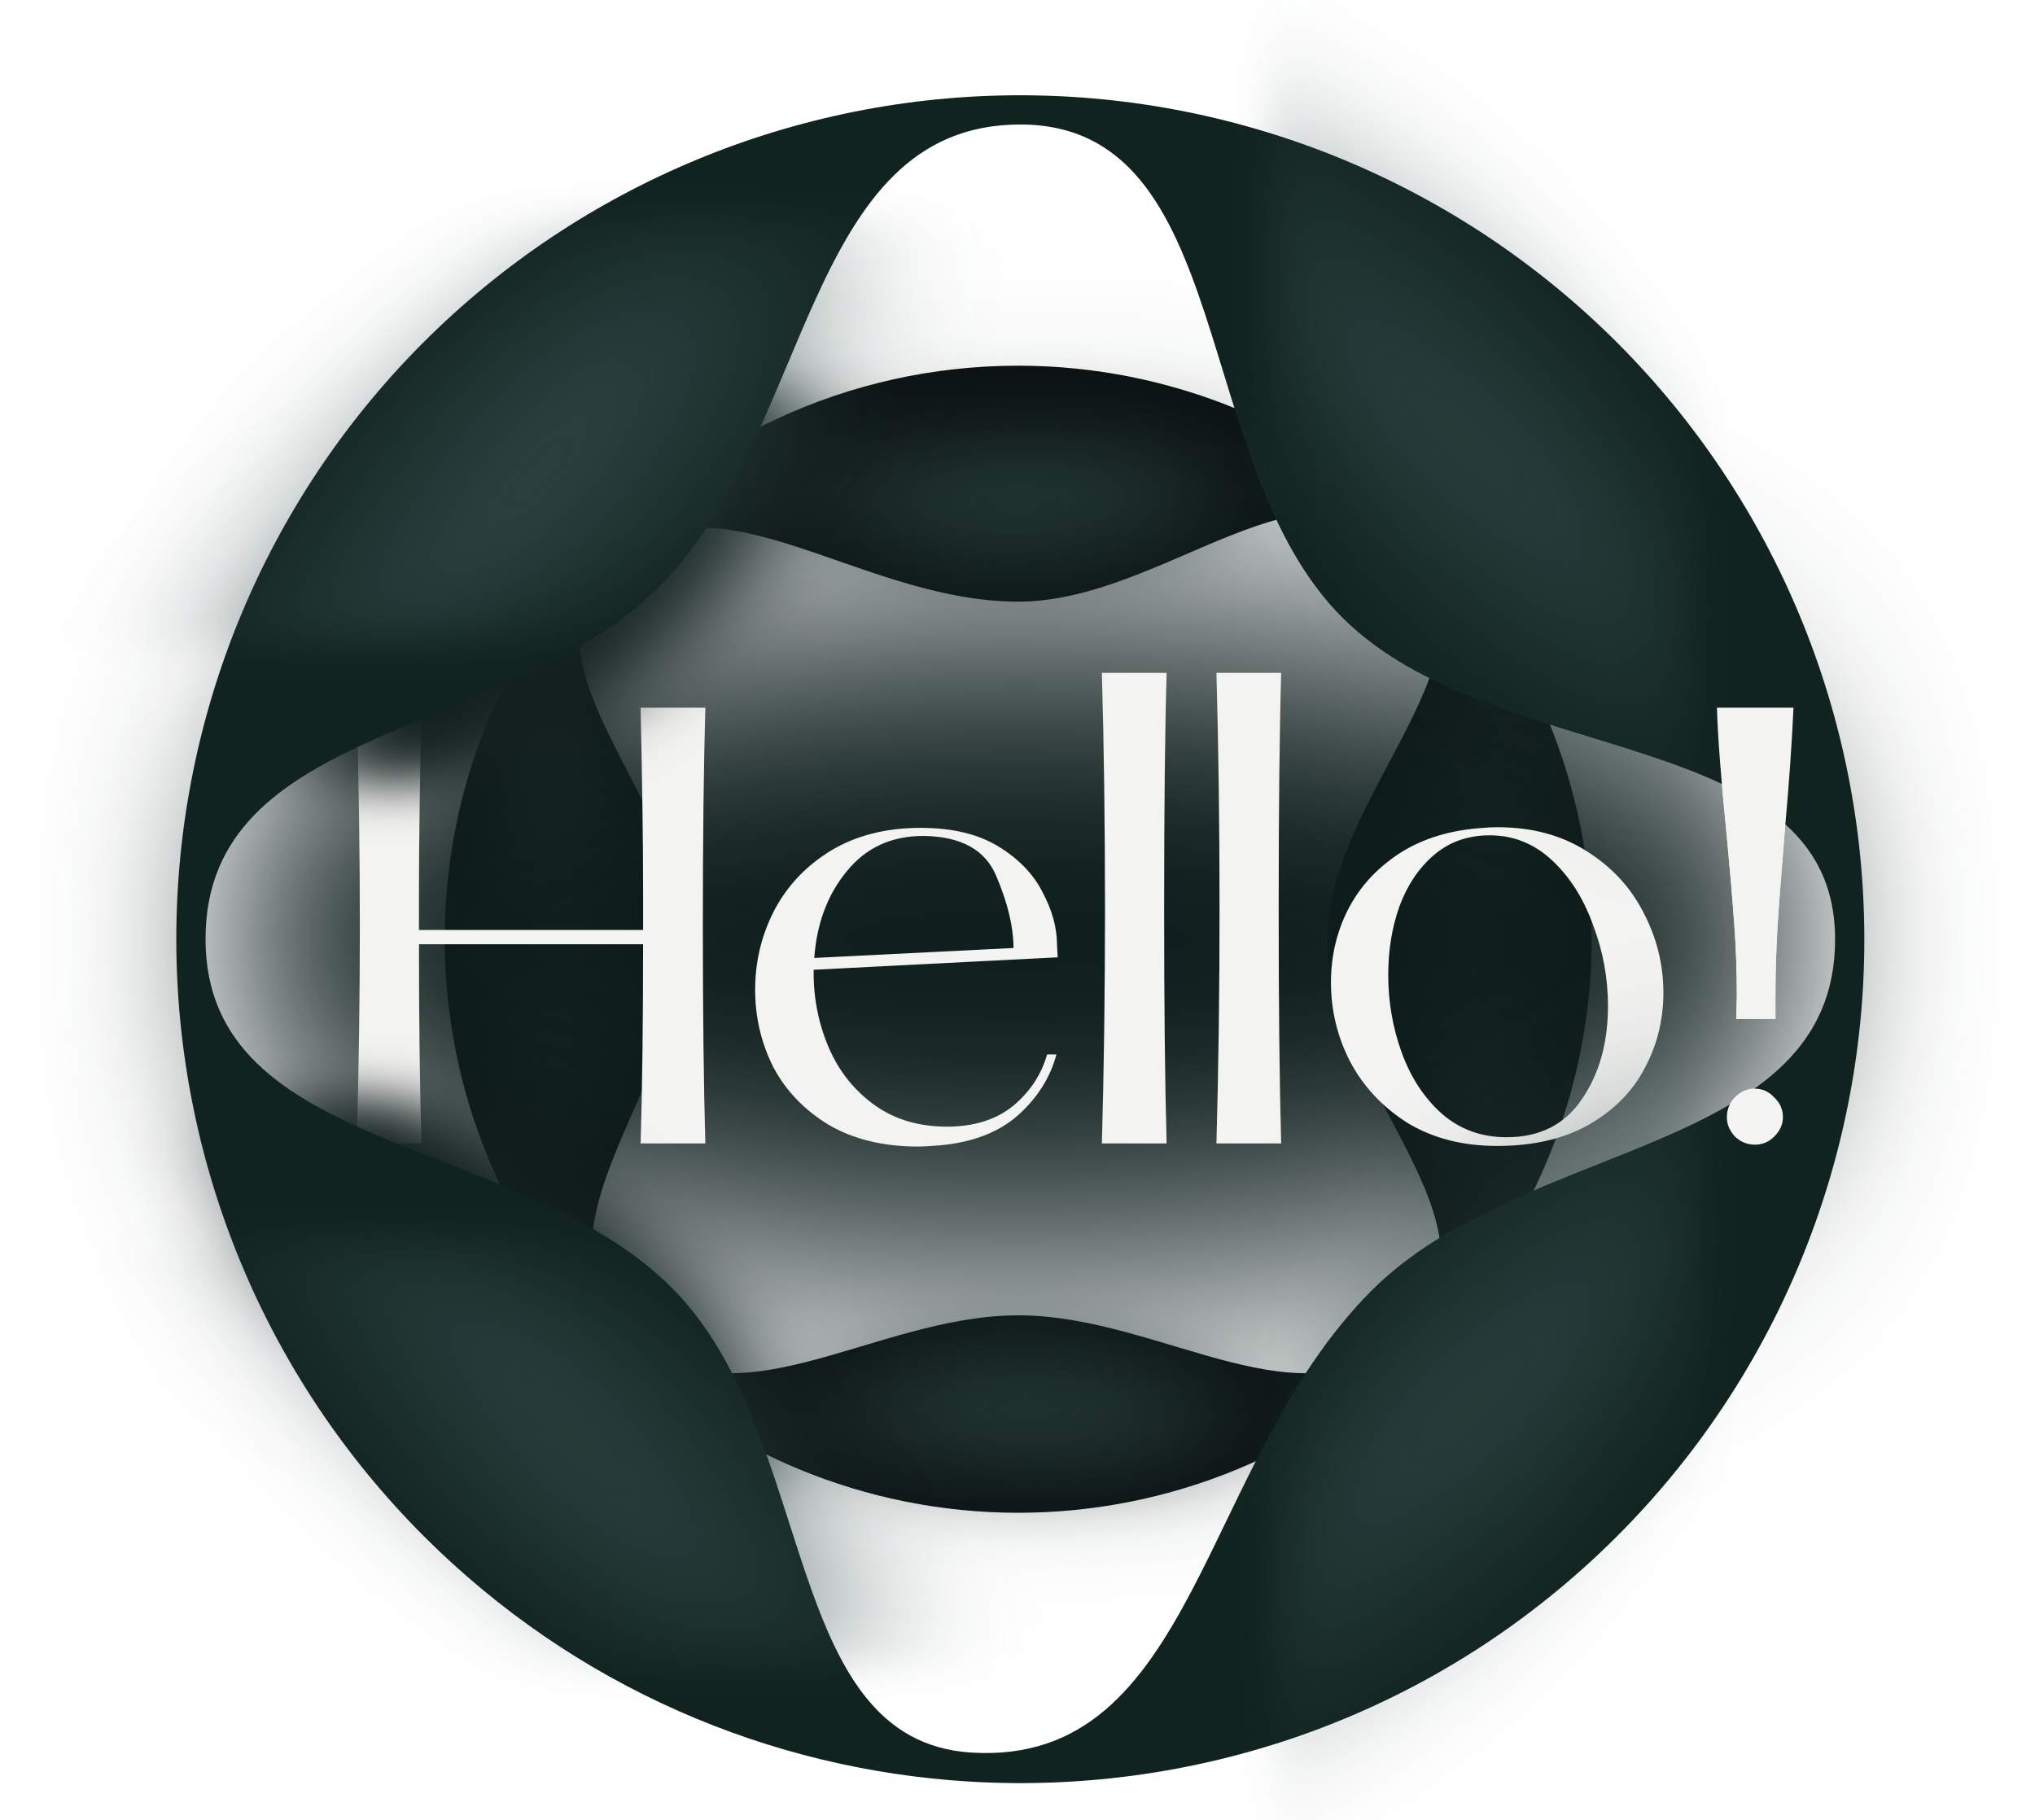
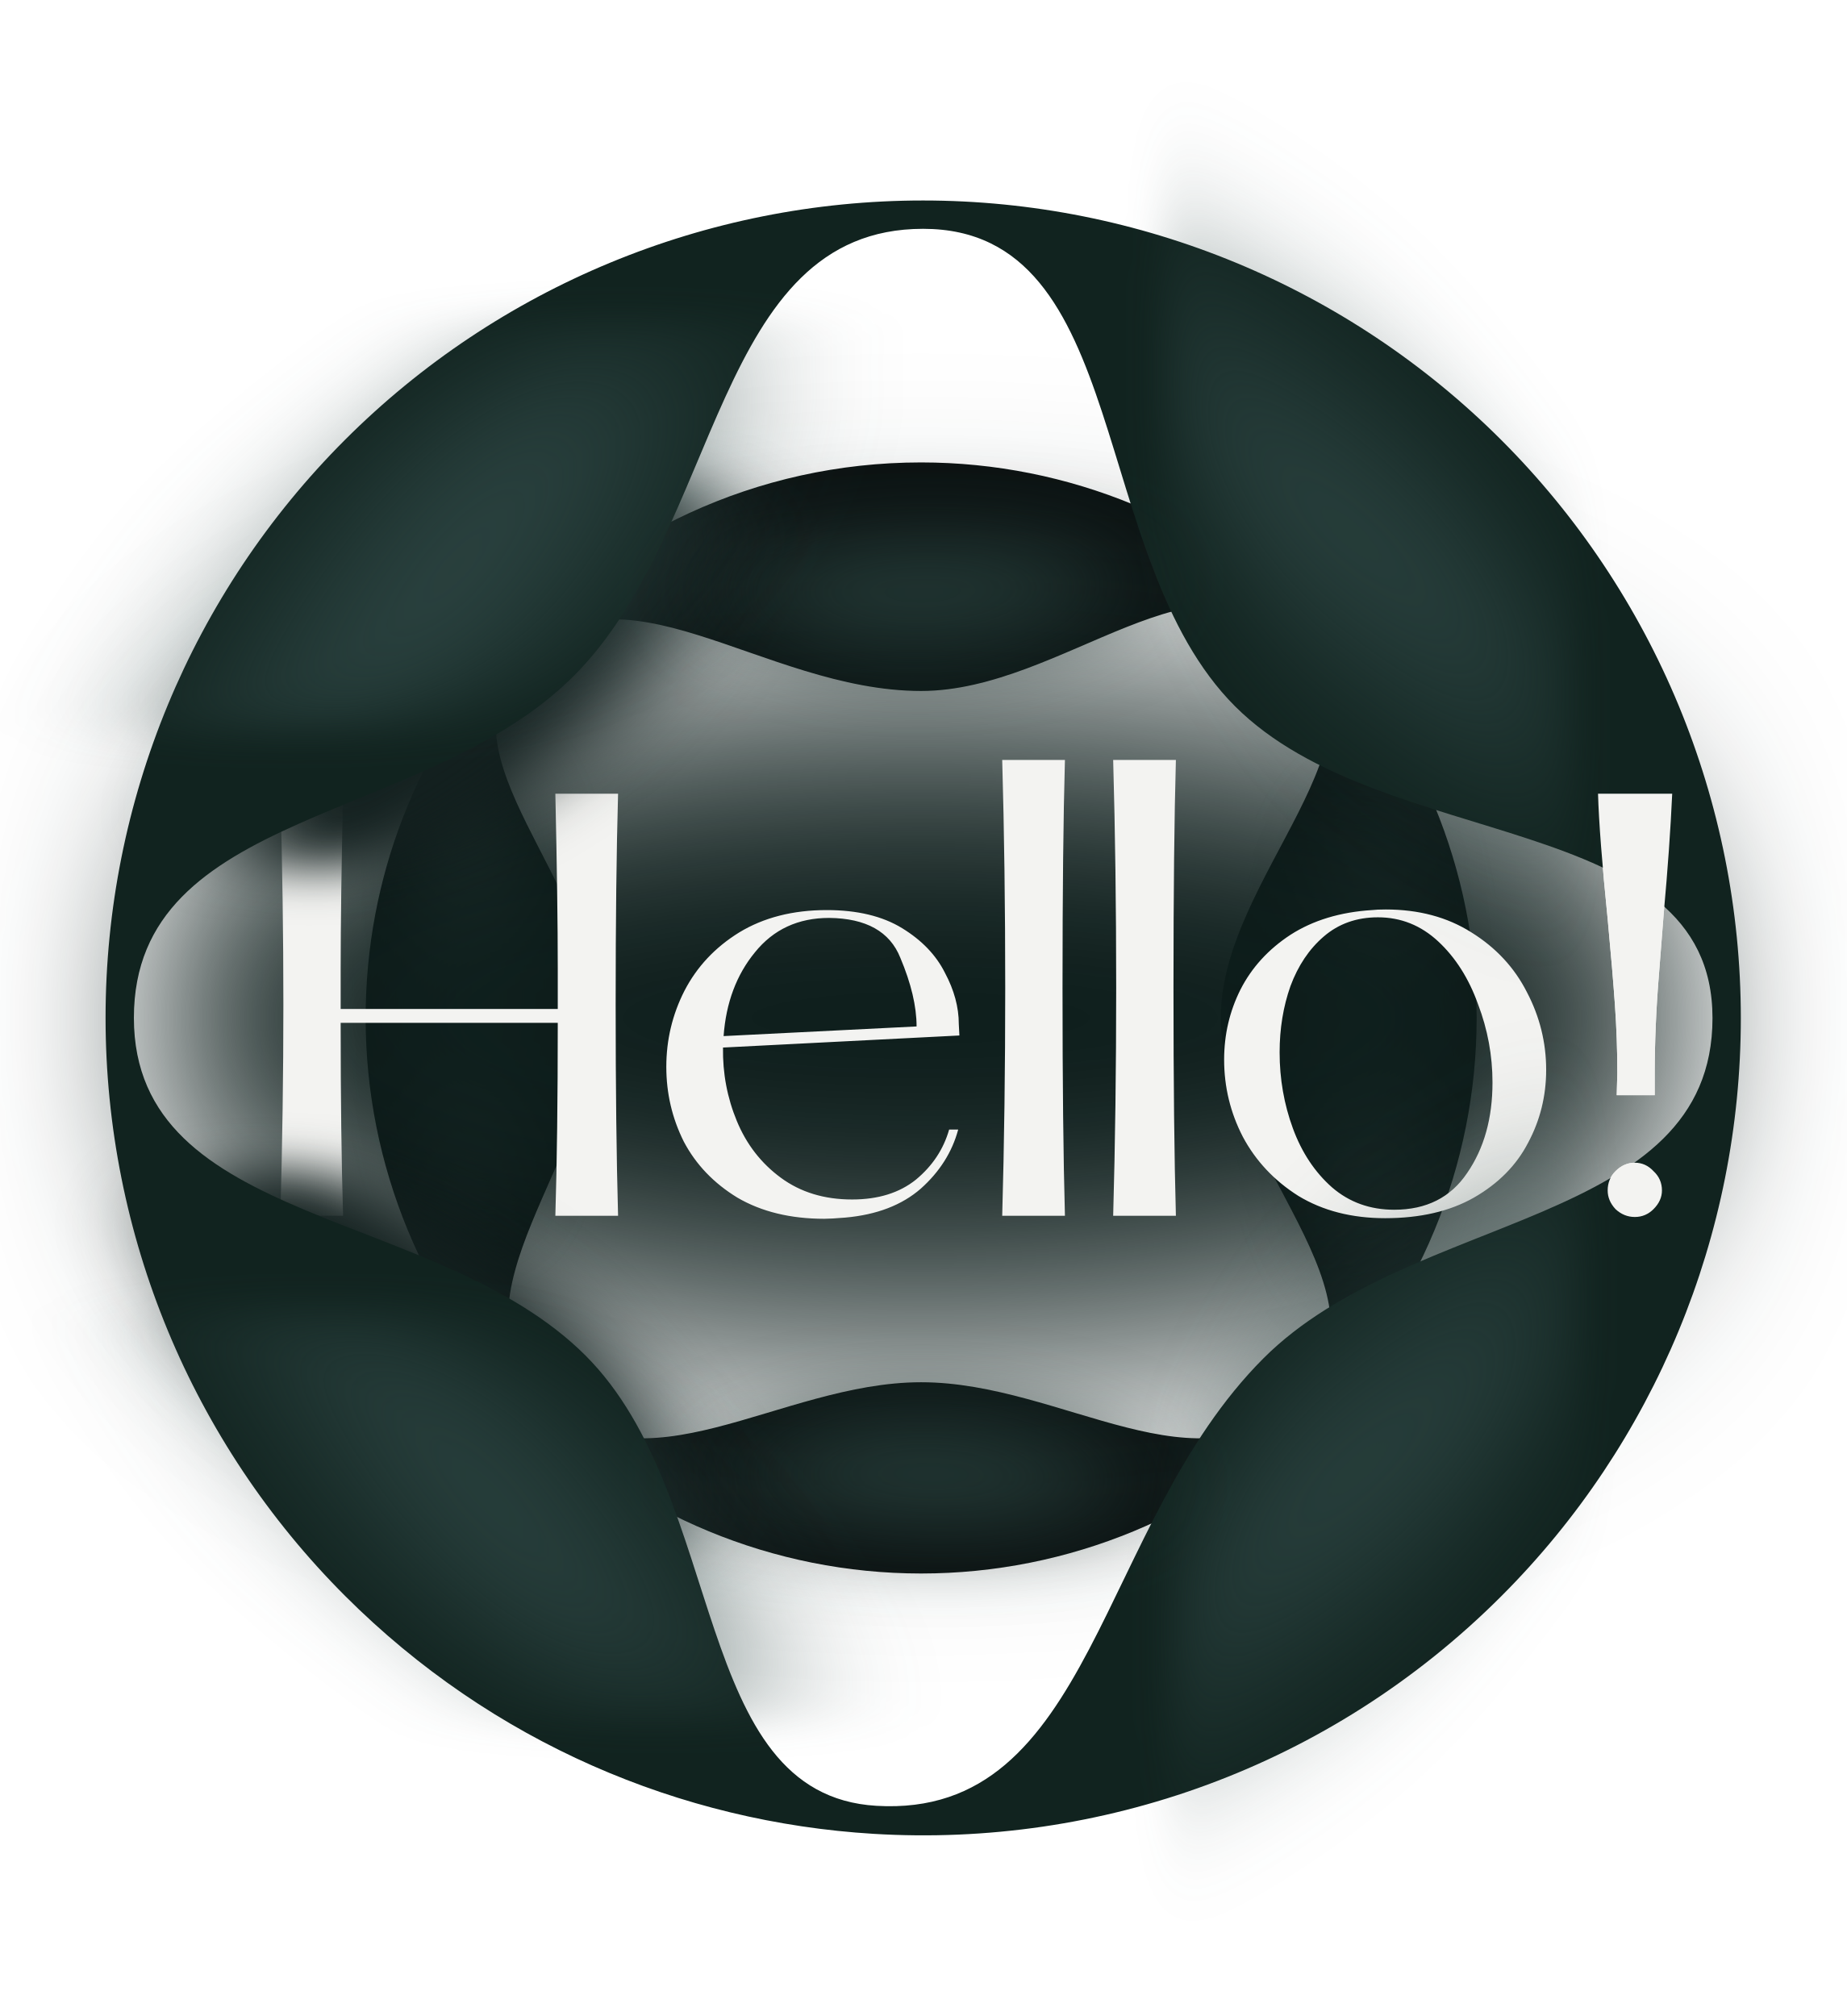
- <svg xmlns="http://www.w3.org/2000/svg" width="3228.289" height="2886.47" viewBox="0 0 854.152 763.712" version="1.1" id="svg1" xml:space="preserve">
+ <svg xmlns="http://www.w3.org/2000/svg" width="800" height="873.648" viewBox="0 0 800 873.648" version="1.1" id="svg1" xml:space="preserve">
  <defs id="defs1">
    <filter style="color-interpolation-filters:sRGB" id="filter6" x="-0.365" y="-0.923" width="1.731" height="2.846">
      <feGaussianBlur stdDeviation="27.422" id="feGaussianBlur6" />
    </filter>
    <filter style="color-interpolation-filters:sRGB" id="filter23" x="-0.123" y="-0.52" width="1.246" height="2.04">
      <feGaussianBlur stdDeviation="26.704" id="feGaussianBlur23" />
    </filter>
  </defs>
-   <g id="layer1" transform="translate(-613.6175,-1436.79)">
-     <path style="color:#000000;fill:#0b1111;fill-opacity:1;stroke-width:1.586;stroke-linecap:square;stroke-miterlimit:4.7;-inkscape-stroke:none" d="m 1040.693,1436.791 c -113.746,0 -215.913,49.796 -285.88,128.767 -59.706,67.389 -95.965,156.023 -95.965,253.088 0,101.272 40.232,198.402 111.84,270.012 71.608,71.61 168.737,111.844 270.006,111.844 101.269,0 198.398,-40.234 270.006,-111.844 71.608,-71.61 111.84,-168.74 111.84,-270.012 0,-101.272 -40.232,-198.404 -111.84,-270.014 -71.608,-71.61 -168.737,-111.842 -270.006,-111.842 z m 0,157.096 c 97.765,0 191.52,-105.031 260.65,-35.898 69.131,69.133 -54.698,162.89 -54.698,260.658 0,97.768 123.829,191.526 54.698,260.658 -69.131,69.133 -162.885,-10.267 -260.65,-10.267 -97.765,0 -191.52,79.4 -260.65,10.267 -69.131,-69.133 37.614,-162.89 37.614,-260.658 0,-93.939 -110.485,-179.644 -52.687,-244.725 67.512,-76.02 166.001,19.966 275.724,19.966 z" id="path4" transform="matrix(0.6303228,0,0,0.6304651,385.0118,684.4454)" />
-     <path style="mix-blend-mode:normal;fill:#415350;fill-opacity:1;stroke:none;stroke-width:0.335px;stroke-linecap:butt;stroke-linejoin:miter;stroke-opacity:1;filter:url(#filter6)" d="m 942.693,1524.847 c 2.894,0 44.278,31.833 98,23.151 53.722,-8.682 62.403,-22.738 69.845,-30.179 7.441,-7.441 14.056,-25.218 -19.43,-31.833 -33.486,-6.615 -64.492,-12.816 -107.487,-1.654 -42.995,11.162 -47.956,19.43 -47.129,26.458 0.827,7.028 6.201,14.056 6.201,14.056 z" id="path8" transform="matrix(0,-0.9291037,0.6700289,0,-163.7328,2772.362)" />
-     <path style="mix-blend-mode:normal;fill:#415350;fill-opacity:1;stroke:none;stroke-width:0.335px;stroke-linecap:butt;stroke-linejoin:miter;stroke-opacity:1;filter:url(#filter6)" d="m 942.693,1524.847 c 2.894,0 44.278,31.833 98,23.151 53.722,-8.682 62.403,-22.738 69.845,-30.179 7.441,-7.441 14.056,-25.218 -19.43,-31.833 -33.486,-6.615 -64.492,-12.816 -107.487,-1.654 -42.995,11.162 -47.956,19.43 -47.129,26.458 0.827,7.028 6.201,14.056 6.201,14.056 z" id="path7" transform="matrix(0,-0.9291037,-0.6700289,0,2245.119,2793.023)" />
-     <ellipse style="mix-blend-mode:normal;fill:#0d1d1b;fill-opacity:1;stroke-width:2.283;stroke-linecap:round;stroke-linejoin:round;stroke-miterlimit:4.7;filter:url(#filter23)" id="ellipse23" cx="1043.277" cy="1831.019" rx="260.678" ry="61.644" transform="matrix(1.314484,0,0,2.298438,-330.6779,-2377.465)" />
-     <path style="font-size:261.289px;line-height:1;font-family:BROLIMO;-inkscape-font-specification:BROLIMO;fill:#f3f3f1;stroke-width:0.265" d="m 909.67,1733.858 c -0.697,24.561 -1.045,55.045 -1.045,91.451 0,36.058 0.348,66.542 1.045,91.451 h -27.174 c 0.697,-22.819 1.045,-50.69 1.045,-83.612 h -94.064 c 0,32.922 0.348,60.793 1.045,83.612 h -27.174 c 0.871,-31.006 1.306,-61.49 1.306,-91.451 0,-30.135 -0.435,-60.619 -1.306,-91.451 h 27.174 c -0.697,31.355 -1.045,56.7 -1.045,76.035 v 17.245 h 94.064 v -17.245 c 0,-19.335 -0.348,-44.68 -1.045,-76.035 z m 101.38,175.847 c 11.322,0 20.555,-2.874 27.697,-8.623 7.142,-5.923 11.932,-13.152 14.371,-21.687 h 3.919 c -2.613,9.755 -8.013,18.29 -16.2,25.606 -8.187,7.142 -19.074,11.322 -32.661,12.542 -4.181,0.348 -7.229,0.522 -9.145,0.522 -14.632,0 -27.174,-3.048 -37.626,-9.145 -10.277,-6.271 -18.029,-14.371 -23.255,-24.3 -5.052,-10.103 -7.577,-20.903 -7.577,-32.4 0,-11.671 2.613,-22.645 7.839,-32.922 5.4,-10.451 13.326,-18.9 23.777,-25.345 10.626,-6.445 23.255,-9.668 37.887,-9.668 13.239,0 24.126,2.613 32.661,7.839 8.536,5.226 14.719,11.671 18.552,19.335 4.006,7.49 6.01,14.893 6.01,22.21 l 0.261,4.965 -102.425,5.226 c -0.174,11.148 1.829,21.774 6.01,31.877 4.181,10.103 10.539,18.29 19.074,24.561 8.535,6.271 18.813,9.406 30.832,9.406 z m -9.929,-122.022 c -13.413,0 -24.126,4.965 -32.139,14.893 -8.013,9.755 -12.542,21.861 -13.587,36.319 l 83.613,-4.181 c 0,-8.71 -2.352,-18.639 -7.055,-29.787 -4.529,-11.322 -14.806,-17.071 -30.832,-17.245 z m 102.164,-68.458 c -0.697,24.561 -1.045,57.484 -1.045,98.767 0,40.935 0.348,73.858 1.045,98.767 h -27.174 c 0.871,-31.006 1.306,-63.929 1.306,-98.767 0,-35.013 -0.435,-67.935 -1.306,-98.767 z m 48.077,0 c -0.697,24.561 -1.045,57.484 -1.045,98.767 0,40.935 0.348,73.858 1.045,98.767 h -27.174 c 0.871,-31.006 1.306,-63.929 1.306,-98.767 0,-35.013 -0.435,-67.935 -1.306,-98.767 z m 84.919,65.061 c 1.393,-0.174 3.397,-0.261 6.01,-0.261 14.284,0 26.651,3.31 37.103,9.929 10.626,6.619 18.639,15.242 24.038,25.868 5.574,10.626 8.361,21.861 8.361,33.706 0,11.322 -2.613,21.861 -7.839,31.616 -5.052,9.755 -12.89,17.681 -23.516,23.777 -10.451,5.923 -23.255,8.884 -38.41,8.884 -14.458,0 -27,-3.223 -37.626,-9.668 -10.451,-6.619 -18.464,-15.155 -24.039,-25.606 -5.4,-10.451 -8.1,-21.6 -8.1,-33.445 0,-10.8 2.352,-20.903 7.055,-30.309 4.877,-9.581 12.106,-17.506 21.687,-23.777 9.755,-6.271 21.513,-9.842 35.274,-10.713 z m 2.613,3.135 c -9.232,0 -17.071,2.787 -23.516,8.361 -6.271,5.4 -11.061,12.542 -14.371,21.426 -3.135,8.884 -4.703,18.464 -4.703,28.742 0,11.497 1.916,22.471 5.748,32.922 3.832,10.451 9.493,18.987 16.984,25.606 7.49,6.445 16.461,9.668 26.913,9.668 13.935,0 24.474,-5.313 31.616,-15.939 7.316,-10.626 10.974,-23.69 10.974,-39.193 0,-11.671 -2.09,-22.993 -6.271,-33.968 -4.006,-11.148 -9.755,-20.206 -17.245,-27.174 -7.49,-6.968 -16.2,-10.452 -26.129,-10.452 z m 103.47,77.08 0.261,-9.668 c 0,-9.929 -0.348,-19.771 -1.045,-29.526 -0.697,-9.929 -1.742,-22.297 -3.135,-37.103 -2.439,-24.039 -3.832,-42.155 -4.181,-54.348 h 32.139 c -0.697,15.329 -1.916,32.574 -3.658,51.735 -0.174,2.613 -0.871,11.497 -2.09,26.651 -1.219,14.981 -1.829,29.439 -1.829,43.374 v 8.884 z m 7.839,29.264 c 3.135,0 5.835,1.219 8.1,3.658 2.439,2.264 3.658,5.052 3.658,8.361 0,2.961 -1.219,5.661 -3.658,8.1 -2.264,2.264 -4.965,3.397 -8.1,3.397 -3.135,0 -5.923,-1.132 -8.361,-3.397 -2.264,-2.439 -3.397,-5.139 -3.397,-8.1 0,-3.31 1.132,-6.097 3.397,-8.361 2.439,-2.439 5.226,-3.658 8.361,-3.658 z" id="path22" aria-label="Hello!" />
-     <ellipse style="mix-blend-mode:normal;fill:#13201f;fill-opacity:1;stroke-width:6.271;stroke-linecap:round;stroke-linejoin:round;stroke-miterlimit:4.7;filter:url(#filter23)" id="ellipse24" cx="1043.277" cy="1831.019" rx="260.678" ry="61.644" transform="matrix(0.3787248,-0.2925863,0.5116011,0.6622182,-485.8001,775.1561)" />
-     <ellipse style="mix-blend-mode:normal;fill:#13201f;fill-opacity:1;stroke-width:6.271;stroke-linecap:round;stroke-linejoin:round;stroke-miterlimit:4.7;filter:url(#filter23)" id="path23" cx="1043.277" cy="1831.019" rx="260.678" ry="61.644" transform="matrix(-0.3785351,-0.2928317,-0.5120301,0.6618865,2158.627,1073.974)" />
-     <path style="color:#000000;fill:#11231f;fill-opacity:1;stroke-width:1.078;stroke-linecap:square;stroke-miterlimit:4.7;-inkscape-stroke:none" d="m 1040.693,1436.791 c -113.746,0 -215.913,49.796 -285.88,128.767 -59.706,67.389 -95.965,156.023 -95.965,253.088 0,101.272 40.232,198.402 111.84,270.012 71.608,71.61 168.737,111.844 270.006,111.844 101.269,0 198.398,-40.234 270.006,-111.844 71.608,-71.61 111.84,-168.74 111.84,-270.012 0,-101.272 -40.232,-198.404 -111.84,-270.014 -71.608,-71.61 -168.737,-111.842 -270.006,-111.842 z m 0,157.096 c 97.765,0 191.52,-105.031 260.65,-35.898 69.131,69.133 -54.698,162.89 -54.698,260.658 0,97.768 123.829,191.526 54.698,260.658 -69.131,69.133 -165.406,-32.321 -263.171,-32.321 -97.765,0 -188.999,101.454 -258.129,32.321 -69.131,-69.133 37.614,-162.89 37.614,-260.658 0,-93.939 -110.485,-179.644 -52.687,-244.725 67.512,-76.02 166.001,19.966 275.724,19.966 z" id="path11" transform="matrix(0.6559385,-0.6559385,-0.6560866,-0.6560866,1552.434,3706.859)" />
-     <path style="mix-blend-mode:normal;fill:#233835;fill-opacity:1;stroke:none;stroke-width:0.335px;stroke-linecap:butt;stroke-linejoin:miter;stroke-opacity:1;filter:url(#filter6)" d="m 942.693,1524.847 c 2.894,0 44.278,31.833 98,23.151 53.722,-8.682 62.403,-22.738 69.845,-30.179 7.441,-7.441 14.056,-25.218 -19.43,-31.833 -33.486,-6.615 -64.492,-12.816 -107.487,-1.654 -42.995,11.162 -47.956,19.43 -47.129,26.458 0.827,7.028 6.201,14.056 6.201,14.056 z" id="path5" transform="matrix(0.9288939,0,0,0.6701803,87.48371,632.0219)" />
-     <path style="mix-blend-mode:normal;fill:#2e4644;fill-opacity:1;stroke:none;stroke-width:0.228px;stroke-linecap:butt;stroke-linejoin:miter;stroke-opacity:1;filter:url(#filter6)" d="m 942.693,1524.847 c 2.894,0 44.278,31.833 98,23.151 53.722,-8.682 62.403,-22.738 69.845,-30.179 7.441,-7.441 14.056,-25.218 -19.43,-31.833 -33.486,-6.615 -64.492,-12.816 -107.487,-1.654 -42.995,11.162 -47.956,19.43 -47.129,26.458 0.827,7.028 6.201,14.056 6.201,14.056 z" id="path16" transform="matrix(0.9666433,-0.9666433,-0.6974158,-0.6974158,1297.368,4071.032)" />
-     <path style="mix-blend-mode:normal;fill:#233835;fill-opacity:1;stroke:none;stroke-width:0.335px;stroke-linecap:butt;stroke-linejoin:miter;stroke-opacity:1;filter:url(#filter6)" d="m 942.693,1524.847 c 2.894,0 44.278,31.833 98,23.151 53.722,-8.682 62.403,-22.738 69.845,-30.179 7.441,-7.441 14.056,-25.218 -19.43,-31.833 -33.486,-6.615 -64.492,-12.816 -107.487,-1.654 -42.995,11.162 -47.956,19.43 -47.129,26.458 0.827,7.028 6.201,14.056 6.201,14.056 z" id="path6" transform="matrix(0.9288939,0,0,-0.6701803,91.16867,3042.906)" />
-     <path style="mix-blend-mode:normal;fill:#2e4644;fill-opacity:1;stroke:none;stroke-width:0.228px;stroke-linecap:butt;stroke-linejoin:miter;stroke-opacity:1;filter:url(#filter6)" d="m 942.693,1524.847 c 2.894,0 43.155,48.628 96.877,39.946 53.722,-8.682 63.527,-39.533 70.968,-46.974 7.441,-7.441 14.056,-25.218 -19.43,-31.833 -33.486,-6.615 -64.492,-12.816 -107.487,-1.654 -42.995,11.162 -47.956,19.43 -47.129,26.458 0.827,7.028 6.201,14.056 6.201,14.056 z" id="path13" transform="matrix(0.9666433,-0.9666433,0.6974158,0.6974158,-1207.657,1558.337)" />
-     <path style="mix-blend-mode:normal;fill:#2e4644;fill-opacity:1;stroke:none;stroke-width:0.228px;stroke-linecap:butt;stroke-linejoin:miter;stroke-opacity:1;filter:url(#filter6)" d="m 942.693,1524.847 c 2.894,0 44.278,31.833 98,23.151 53.722,-8.682 62.403,-22.738 69.845,-30.179 7.441,-7.441 14.056,-25.218 -19.43,-31.833 -33.486,-6.615 -64.492,-12.816 -107.487,-1.654 -42.995,11.162 -47.956,19.43 -47.129,26.458 0.827,7.028 6.201,14.056 6.201,14.056 z" id="path14" transform="matrix(0.9668616,0.9668616,-0.6972583,0.6972583,1293.866,-423.1101)" />
-     <path style="mix-blend-mode:normal;fill:#2e4644;fill-opacity:1;stroke:none;stroke-width:0.228px;stroke-linecap:butt;stroke-linejoin:miter;stroke-opacity:1;filter:url(#filter6)" d="m 942.693,1524.847 c 2.894,0 44.278,31.833 98,23.151 53.722,-8.682 62.403,-22.738 69.845,-30.179 7.441,-7.441 14.056,-25.218 -19.43,-31.833 -33.486,-6.615 -64.492,-12.816 -107.487,-1.654 -42.995,11.162 -47.956,19.43 -47.129,26.458 0.827,7.028 6.201,14.056 6.201,14.056 z" id="path15" transform="matrix(0.9668616,0.9668616,0.6972583,-0.6972583,-1191.379,2105.136)" />
-     <path d="m 1342.365,1864.503 0.261,-9.668 c 0,-9.929 -0.348,-19.771 -1.045,-29.526 -0.697,-9.929 -1.742,-22.297 -3.135,-37.103 -2.439,-24.039 -3.832,-42.155 -4.181,-54.348 h 32.139 c -0.697,15.329 -1.916,32.574 -3.658,51.735 -0.174,2.613 -0.871,11.497 -2.09,26.651 -1.219,14.981 -1.829,29.439 -1.829,43.374 v 8.884 z m 7.839,29.264 c 3.135,0 5.835,1.219 8.1,3.658 2.439,2.264 3.658,5.052 3.658,8.361 0,2.961 -1.219,5.661 -3.658,8.1 -2.264,2.264 -4.965,3.397 -8.1,3.397 -3.135,0 -5.923,-1.132 -8.361,-3.397 -2.264,-2.439 -3.397,-5.139 -3.397,-8.1 0,-3.31 1.132,-6.097 3.397,-8.361 2.439,-2.439 5.226,-3.658 8.361,-3.658 z" style="font-size:261.289px;line-height:1;font-family:BROLIMO;-inkscape-font-specification:BROLIMO;fill:#f3f3f1;stroke-width:0.265" id="path1" />
+   <g id="layer1" transform="translate(-608.4025,-1389.897)">
+     <path style="color:#000000;fill:#0b1111;fill-opacity:1;stroke-width:1;stroke-linecap:square;stroke-miterlimit:4.7;-inkscape-stroke:none" d="m 1007.511,1590.292 c -71.696,0 -136.095,31.395 -180.197,81.183 -37.634,42.486 -60.489,98.367 -60.489,159.563 0,63.848 25.359,125.085 70.495,170.233 45.136,45.148 106.359,70.514 170.191,70.514 63.832,0 125.055,-25.366 170.191,-70.514 45.136,-45.148 70.495,-106.385 70.495,-170.233 0,-63.848 -25.359,-125.087 -70.495,-170.234 -45.136,-45.148 -106.359,-70.512 -170.191,-70.512 z m 0,99.043 c 61.624,0 120.719,-66.218 164.294,-22.633 43.575,43.586 -34.477,102.696 -34.477,164.336 0,61.639 78.052,120.75 34.477,164.336 -43.575,43.586 -102.67,-6.473 -164.294,-6.473 -61.624,0 -120.719,50.059 -164.294,6.473 -43.575,-43.586 23.709,-102.696 23.709,-164.336 0,-59.225 -69.641,-113.259 -33.21,-154.291 42.554,-47.928 104.634,12.588 173.795,12.588 z" id="path4" />
+     <path style="mix-blend-mode:normal;fill:#415350;fill-opacity:1;stroke:none;stroke-width:0.335px;stroke-linecap:butt;stroke-linejoin:miter;stroke-opacity:1;filter:url(#filter6)" d="m 942.693,1524.847 c 2.894,0 44.278,31.833 98,23.151 53.722,-8.682 62.403,-22.738 69.845,-30.179 7.441,-7.441 14.056,-25.218 -19.43,-31.833 -33.486,-6.615 -64.492,-12.816 -107.487,-1.654 -42.995,11.162 -47.956,19.43 -47.129,26.458 0.827,7.028 6.201,14.056 6.201,14.056 z" id="path8" transform="matrix(0,-0.9291037,0.6700289,0,-197.206,2772.362)" />
+     <path style="mix-blend-mode:normal;fill:#415350;fill-opacity:1;stroke:none;stroke-width:0.335px;stroke-linecap:butt;stroke-linejoin:miter;stroke-opacity:1;filter:url(#filter6)" d="m 942.693,1524.847 c 2.894,0 44.278,31.833 98,23.151 53.722,-8.682 62.403,-22.738 69.845,-30.179 7.441,-7.441 14.056,-25.218 -19.43,-31.833 -33.486,-6.615 -64.492,-12.816 -107.487,-1.654 -42.995,11.162 -47.956,19.43 -47.129,26.458 0.827,7.028 6.201,14.056 6.201,14.056 z" id="path7" transform="matrix(0,-0.9291037,-0.6700289,0,2211.646,2793.023)" />
+     <ellipse style="mix-blend-mode:normal;fill:#0d1d1b;fill-opacity:1;stroke-width:2.283;stroke-linecap:round;stroke-linejoin:round;stroke-miterlimit:4.7;filter:url(#filter23)" id="ellipse23" cx="1043.277" cy="1831.019" rx="260.678" ry="61.644" transform="matrix(1.314484,0,0,2.298438,-364.1511,-2377.465)" />
+     <path style="font-size:261.289px;line-height:1;font-family:BROLIMO;-inkscape-font-specification:BROLIMO;fill:#f3f3f1;stroke-width:0.265" d="m 876.197,1733.858 c -0.697,24.561 -1.045,55.045 -1.045,91.451 0,36.058 0.348,66.542 1.045,91.451 h -27.174 c 0.697,-22.819 1.045,-50.69 1.045,-83.612 H 756.004 c 0,32.922 0.348,60.793 1.045,83.612 H 729.875 c 0.871,-31.006 1.306,-61.49 1.306,-91.451 0,-30.135 -0.435,-60.619 -1.306,-91.451 h 27.174 c -0.697,31.355 -1.045,56.7 -1.045,76.035 v 17.245 h 94.064 v -17.245 c 0,-19.335 -0.348,-44.68 -1.045,-76.035 z m 101.38,175.847 c 11.322,0 20.555,-2.874 27.697,-8.623 7.142,-5.923 11.932,-13.152 14.371,-21.687 h 3.919 c -2.613,9.755 -8.013,18.29 -16.2,25.606 -8.187,7.142 -19.074,11.322 -32.661,12.542 -4.181,0.348 -7.229,0.522 -9.145,0.522 -14.632,0 -27.174,-3.048 -37.626,-9.145 -10.277,-6.271 -18.029,-14.371 -23.255,-24.3 -5.052,-10.103 -7.577,-20.903 -7.577,-32.4 0,-11.671 2.613,-22.645 7.839,-32.922 5.4,-10.451 13.326,-18.9 23.777,-25.345 10.626,-6.445 23.255,-9.668 37.887,-9.668 13.239,0 24.126,2.613 32.661,7.839 8.535,5.226 14.719,11.671 18.552,19.335 4.006,7.49 6.01,14.893 6.01,22.21 l 0.261,4.965 -102.425,5.226 c -0.174,11.148 1.829,21.774 6.01,31.877 4.181,10.103 10.539,18.29 19.074,24.561 8.535,6.271 18.813,9.406 30.832,9.406 z m -9.929,-122.022 c -13.413,0 -24.126,4.965 -32.139,14.893 -8.013,9.755 -12.542,21.861 -13.587,36.319 l 83.613,-4.181 c 0,-8.71 -2.352,-18.639 -7.055,-29.787 -4.529,-11.322 -14.806,-17.071 -30.832,-17.245 z M 1069.812,1719.226 c -0.697,24.561 -1.045,57.484 -1.045,98.767 0,40.935 0.348,73.858 1.045,98.767 h -27.174 c 0.871,-31.006 1.306,-63.929 1.306,-98.767 0,-35.013 -0.435,-67.935 -1.306,-98.767 z m 48.077,0 c -0.697,24.561 -1.045,57.484 -1.045,98.767 0,40.935 0.348,73.858 1.045,98.767 h -27.174 c 0.871,-31.006 1.306,-63.929 1.306,-98.767 0,-35.013 -0.435,-67.935 -1.306,-98.767 z m 84.919,65.061 c 1.393,-0.174 3.397,-0.261 6.01,-0.261 14.284,0 26.651,3.31 37.103,9.929 10.626,6.619 18.639,15.242 24.038,25.868 5.574,10.626 8.361,21.861 8.361,33.706 0,11.322 -2.613,21.861 -7.839,31.616 -5.052,9.755 -12.89,17.681 -23.516,23.777 -10.451,5.923 -23.255,8.884 -38.41,8.884 -14.458,0 -27,-3.223 -37.626,-9.668 -10.451,-6.619 -18.464,-15.155 -24.039,-25.606 -5.4,-10.451 -8.1,-21.6 -8.1,-33.445 0,-10.8 2.352,-20.903 7.055,-30.309 4.877,-9.581 12.106,-17.506 21.687,-23.777 9.755,-6.271 21.513,-9.842 35.274,-10.713 z m 2.613,3.135 c -9.232,0 -17.071,2.787 -23.516,8.361 -6.271,5.4 -11.061,12.542 -14.371,21.426 -3.135,8.884 -4.703,18.464 -4.703,28.742 0,11.497 1.916,22.471 5.748,32.922 3.832,10.451 9.493,18.987 16.984,25.606 7.49,6.445 16.461,9.668 26.913,9.668 13.935,0 24.474,-5.313 31.616,-15.939 7.316,-10.626 10.974,-23.69 10.974,-39.193 0,-11.671 -2.09,-22.993 -6.271,-33.968 -4.006,-11.148 -9.755,-20.206 -17.245,-27.174 -7.49,-6.968 -16.2,-10.452 -26.129,-10.452 z m 103.47,77.08 0.261,-9.668 c 0,-9.929 -0.348,-19.771 -1.045,-29.526 -0.697,-9.929 -1.742,-22.297 -3.135,-37.103 -2.439,-24.039 -3.832,-42.155 -4.181,-54.348 h 32.139 c -0.697,15.329 -1.916,32.574 -3.658,51.735 -0.174,2.613 -0.871,11.497 -2.09,26.651 -1.219,14.981 -1.829,29.439 -1.829,43.374 v 8.884 z m 7.839,29.264 c 3.135,0 5.835,1.219 8.1,3.658 2.439,2.264 3.658,5.052 3.658,8.361 0,2.961 -1.219,5.661 -3.658,8.1 -2.264,2.264 -4.965,3.397 -8.1,3.397 -3.135,0 -5.923,-1.132 -8.361,-3.397 -2.264,-2.439 -3.397,-5.139 -3.397,-8.1 0,-3.31 1.132,-6.097 3.397,-8.361 2.439,-2.439 5.226,-3.658 8.361,-3.658 z" id="path22" aria-label="Hello!" />
+     <ellipse style="mix-blend-mode:normal;fill:#13201f;fill-opacity:1;stroke-width:6.271;stroke-linecap:round;stroke-linejoin:round;stroke-miterlimit:4.7;filter:url(#filter23)" id="ellipse24" cx="1043.277" cy="1831.019" rx="260.678" ry="61.644" transform="matrix(0.3787248,-0.2925863,0.5116011,0.6622182,-519.2733,775.1561)" />
+     <ellipse style="mix-blend-mode:normal;fill:#13201f;fill-opacity:1;stroke-width:6.271;stroke-linecap:round;stroke-linejoin:round;stroke-miterlimit:4.7;filter:url(#filter23)" id="path23" cx="1043.277" cy="1831.019" rx="260.678" ry="61.644" transform="matrix(-0.3785351,-0.2928317,-0.5120301,0.6618865,2125.154,1073.974)" />
+     <path style="color:#000000;fill:#11231f;fill-opacity:1;stroke-width:1;stroke-linecap:square;stroke-miterlimit:4.7;-inkscape-stroke:none" d="m 1258.932,2081.569 c -74.61,74.61 -174.296,108.955 -272.002,103.038 -83.376,-5.05 -165.312,-39.417 -228.995,-103.101 -66.443,-66.443 -103.779,-156.558 -103.791,-250.511 -0.012,-93.953 37.302,-184.06 103.728,-250.487 66.426,-66.426 156.534,-103.74 250.486,-103.728 93.953,0.012 184.068,37.348 250.511,103.791 66.443,66.443 103.78,156.56 103.792,250.512 0.012,93.953 -37.303,184.059 -103.729,250.485 z m -103.068,-103.068 c 64.128,-64.128 194.535,-56.716 194.523,-147.418 -0.012,-90.702 -142.748,-70.991 -206.893,-135.136 -64.144,-64.144 -44.434,-206.881 -135.136,-206.893 -90.702,-0.012 -87.291,129.702 -151.419,193.83 -64.128,64.128 -190.534,57.409 -190.522,148.112 0.011,90.702 131.542,82.198 195.687,146.342 61.632,61.632 45.39,190.333 126.002,195.12 94.159,5.592 95.787,-121.986 167.759,-193.957 z" id="path11" />
+     <path style="mix-blend-mode:normal;fill:#233835;fill-opacity:1;stroke:none;stroke-width:0.335px;stroke-linecap:butt;stroke-linejoin:miter;stroke-opacity:1;filter:url(#filter6)" d="m 942.693,1524.847 c 2.894,0 44.278,31.833 98,23.151 53.722,-8.682 62.403,-22.738 69.845,-30.179 7.441,-7.441 14.056,-25.218 -19.43,-31.833 -33.486,-6.615 -64.492,-12.816 -107.487,-1.654 -42.995,11.162 -47.956,19.43 -47.129,26.458 0.827,7.028 6.201,14.056 6.201,14.056 z" id="path5" transform="matrix(0.9288939,0,0,0.6701803,54.01053,632.0219)" />
+     <path style="mix-blend-mode:normal;fill:#2e4644;fill-opacity:1;stroke:none;stroke-width:0.228px;stroke-linecap:butt;stroke-linejoin:miter;stroke-opacity:1;filter:url(#filter6)" d="m 942.693,1524.847 c 2.894,0 44.278,31.833 98,23.151 53.722,-8.682 62.403,-22.738 69.845,-30.179 7.441,-7.441 14.056,-25.218 -19.43,-31.833 -33.486,-6.615 -64.492,-12.816 -107.487,-1.654 -42.995,11.162 -47.956,19.43 -47.129,26.458 0.827,7.028 6.201,14.056 6.201,14.056 z" id="path16" transform="matrix(0.9666433,-0.9666433,-0.6974158,-0.6974158,1263.895,4071.032)" />
+     <path style="mix-blend-mode:normal;fill:#233835;fill-opacity:1;stroke:none;stroke-width:0.335px;stroke-linecap:butt;stroke-linejoin:miter;stroke-opacity:1;filter:url(#filter6)" d="m 942.693,1524.847 c 2.894,0 44.278,31.833 98,23.151 53.722,-8.682 62.403,-22.738 69.845,-30.179 7.441,-7.441 14.056,-25.218 -19.43,-31.833 -33.486,-6.615 -64.492,-12.816 -107.487,-1.654 -42.995,11.162 -47.956,19.43 -47.129,26.458 0.827,7.028 6.201,14.056 6.201,14.056 z" id="path6" transform="matrix(0.9288939,0,0,-0.6701803,57.69548,3042.906)" />
+     <path style="mix-blend-mode:normal;fill:#2e4644;fill-opacity:1;stroke:none;stroke-width:0.228px;stroke-linecap:butt;stroke-linejoin:miter;stroke-opacity:1;filter:url(#filter6)" d="m 942.693,1524.847 c 2.894,0 43.155,48.628 96.877,39.946 53.722,-8.682 63.527,-39.533 70.968,-46.974 7.441,-7.441 14.056,-25.218 -19.43,-31.833 -33.486,-6.615 -64.492,-12.816 -107.487,-1.654 -42.995,11.162 -47.956,19.43 -47.129,26.458 0.827,7.028 6.201,14.056 6.201,14.056 z" id="path13" transform="matrix(0.9666433,-0.9666433,0.6974158,0.6974158,-1241.13,1558.337)" />
+     <path style="mix-blend-mode:normal;fill:#2e4644;fill-opacity:1;stroke:none;stroke-width:0.228px;stroke-linecap:butt;stroke-linejoin:miter;stroke-opacity:1;filter:url(#filter6)" d="m 942.693,1524.847 c 2.894,0 44.278,31.833 98,23.151 53.722,-8.682 62.403,-22.738 69.845,-30.179 7.441,-7.441 14.056,-25.218 -19.43,-31.833 -33.486,-6.615 -64.492,-12.816 -107.487,-1.654 -42.995,11.162 -47.956,19.43 -47.129,26.458 0.827,7.028 6.201,14.056 6.201,14.056 z" id="path14" transform="matrix(0.9668616,0.9668616,-0.6972583,0.6972583,1260.393,-423.1101)" />
+     <path style="mix-blend-mode:normal;fill:#2e4644;fill-opacity:1;stroke:none;stroke-width:0.228px;stroke-linecap:butt;stroke-linejoin:miter;stroke-opacity:1;filter:url(#filter6)" d="m 942.693,1524.847 c 2.894,0 44.278,31.833 98,23.151 53.722,-8.682 62.403,-22.738 69.845,-30.179 7.441,-7.441 14.056,-25.218 -19.43,-31.833 -33.486,-6.615 -64.492,-12.816 -107.487,-1.654 -42.995,11.162 -47.956,19.43 -47.129,26.458 0.827,7.028 6.201,14.056 6.201,14.056 z" id="path15" transform="matrix(0.9668616,0.9668616,0.6972583,-0.6972583,-1224.852,2105.136)" />
+     <path d="m 1308.891,1864.503 0.261,-9.668 c 0,-9.929 -0.348,-19.771 -1.045,-29.526 -0.697,-9.929 -1.742,-22.297 -3.135,-37.103 -2.439,-24.039 -3.832,-42.155 -4.181,-54.348 h 32.139 c -0.697,15.329 -1.916,32.574 -3.658,51.735 -0.174,2.613 -0.871,11.497 -2.09,26.651 -1.219,14.981 -1.829,29.439 -1.829,43.374 v 8.884 z m 7.839,29.264 c 3.135,0 5.835,1.219 8.1,3.658 2.439,2.264 3.658,5.052 3.658,8.361 0,2.961 -1.219,5.661 -3.658,8.1 -2.264,2.264 -4.965,3.397 -8.1,3.397 -3.135,0 -5.923,-1.132 -8.361,-3.397 -2.264,-2.439 -3.397,-5.139 -3.397,-8.1 0,-3.31 1.132,-6.097 3.397,-8.361 2.439,-2.439 5.226,-3.658 8.361,-3.658 z" style="font-size:261.289px;line-height:1;font-family:BROLIMO;-inkscape-font-specification:BROLIMO;fill:#f3f3f1;stroke-width:0.265" id="path1" />
  </g>
</svg>
